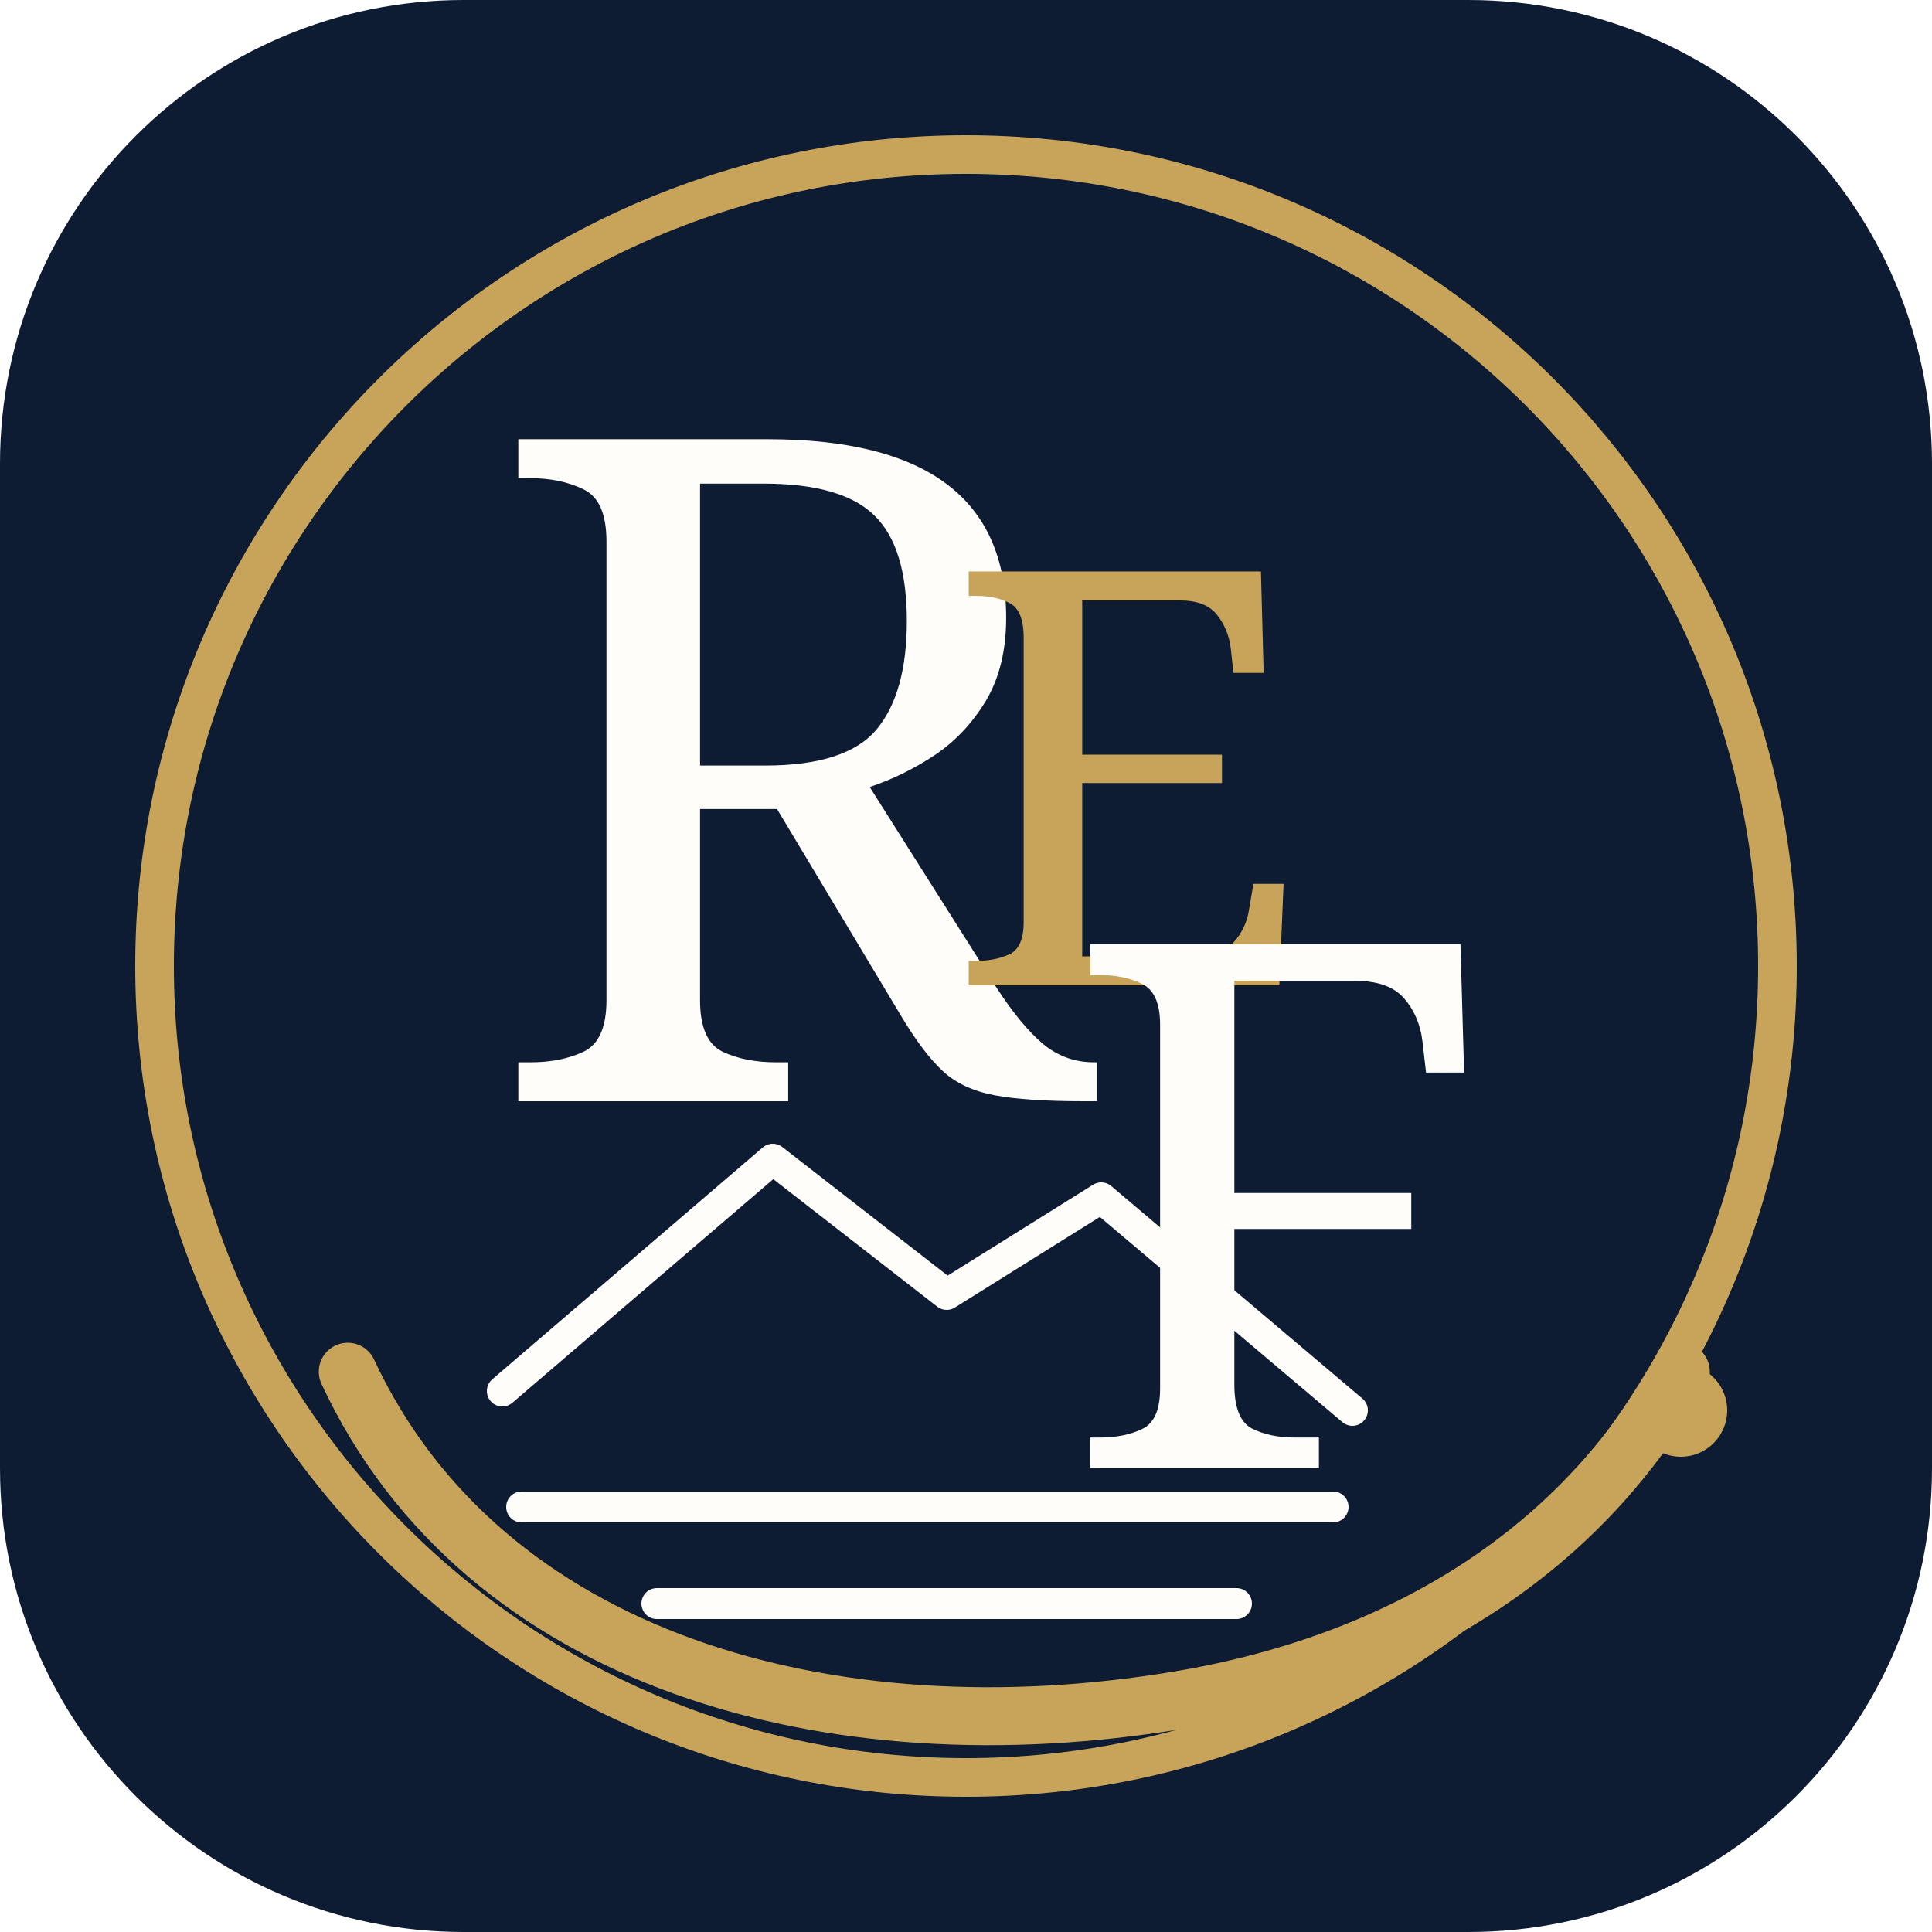
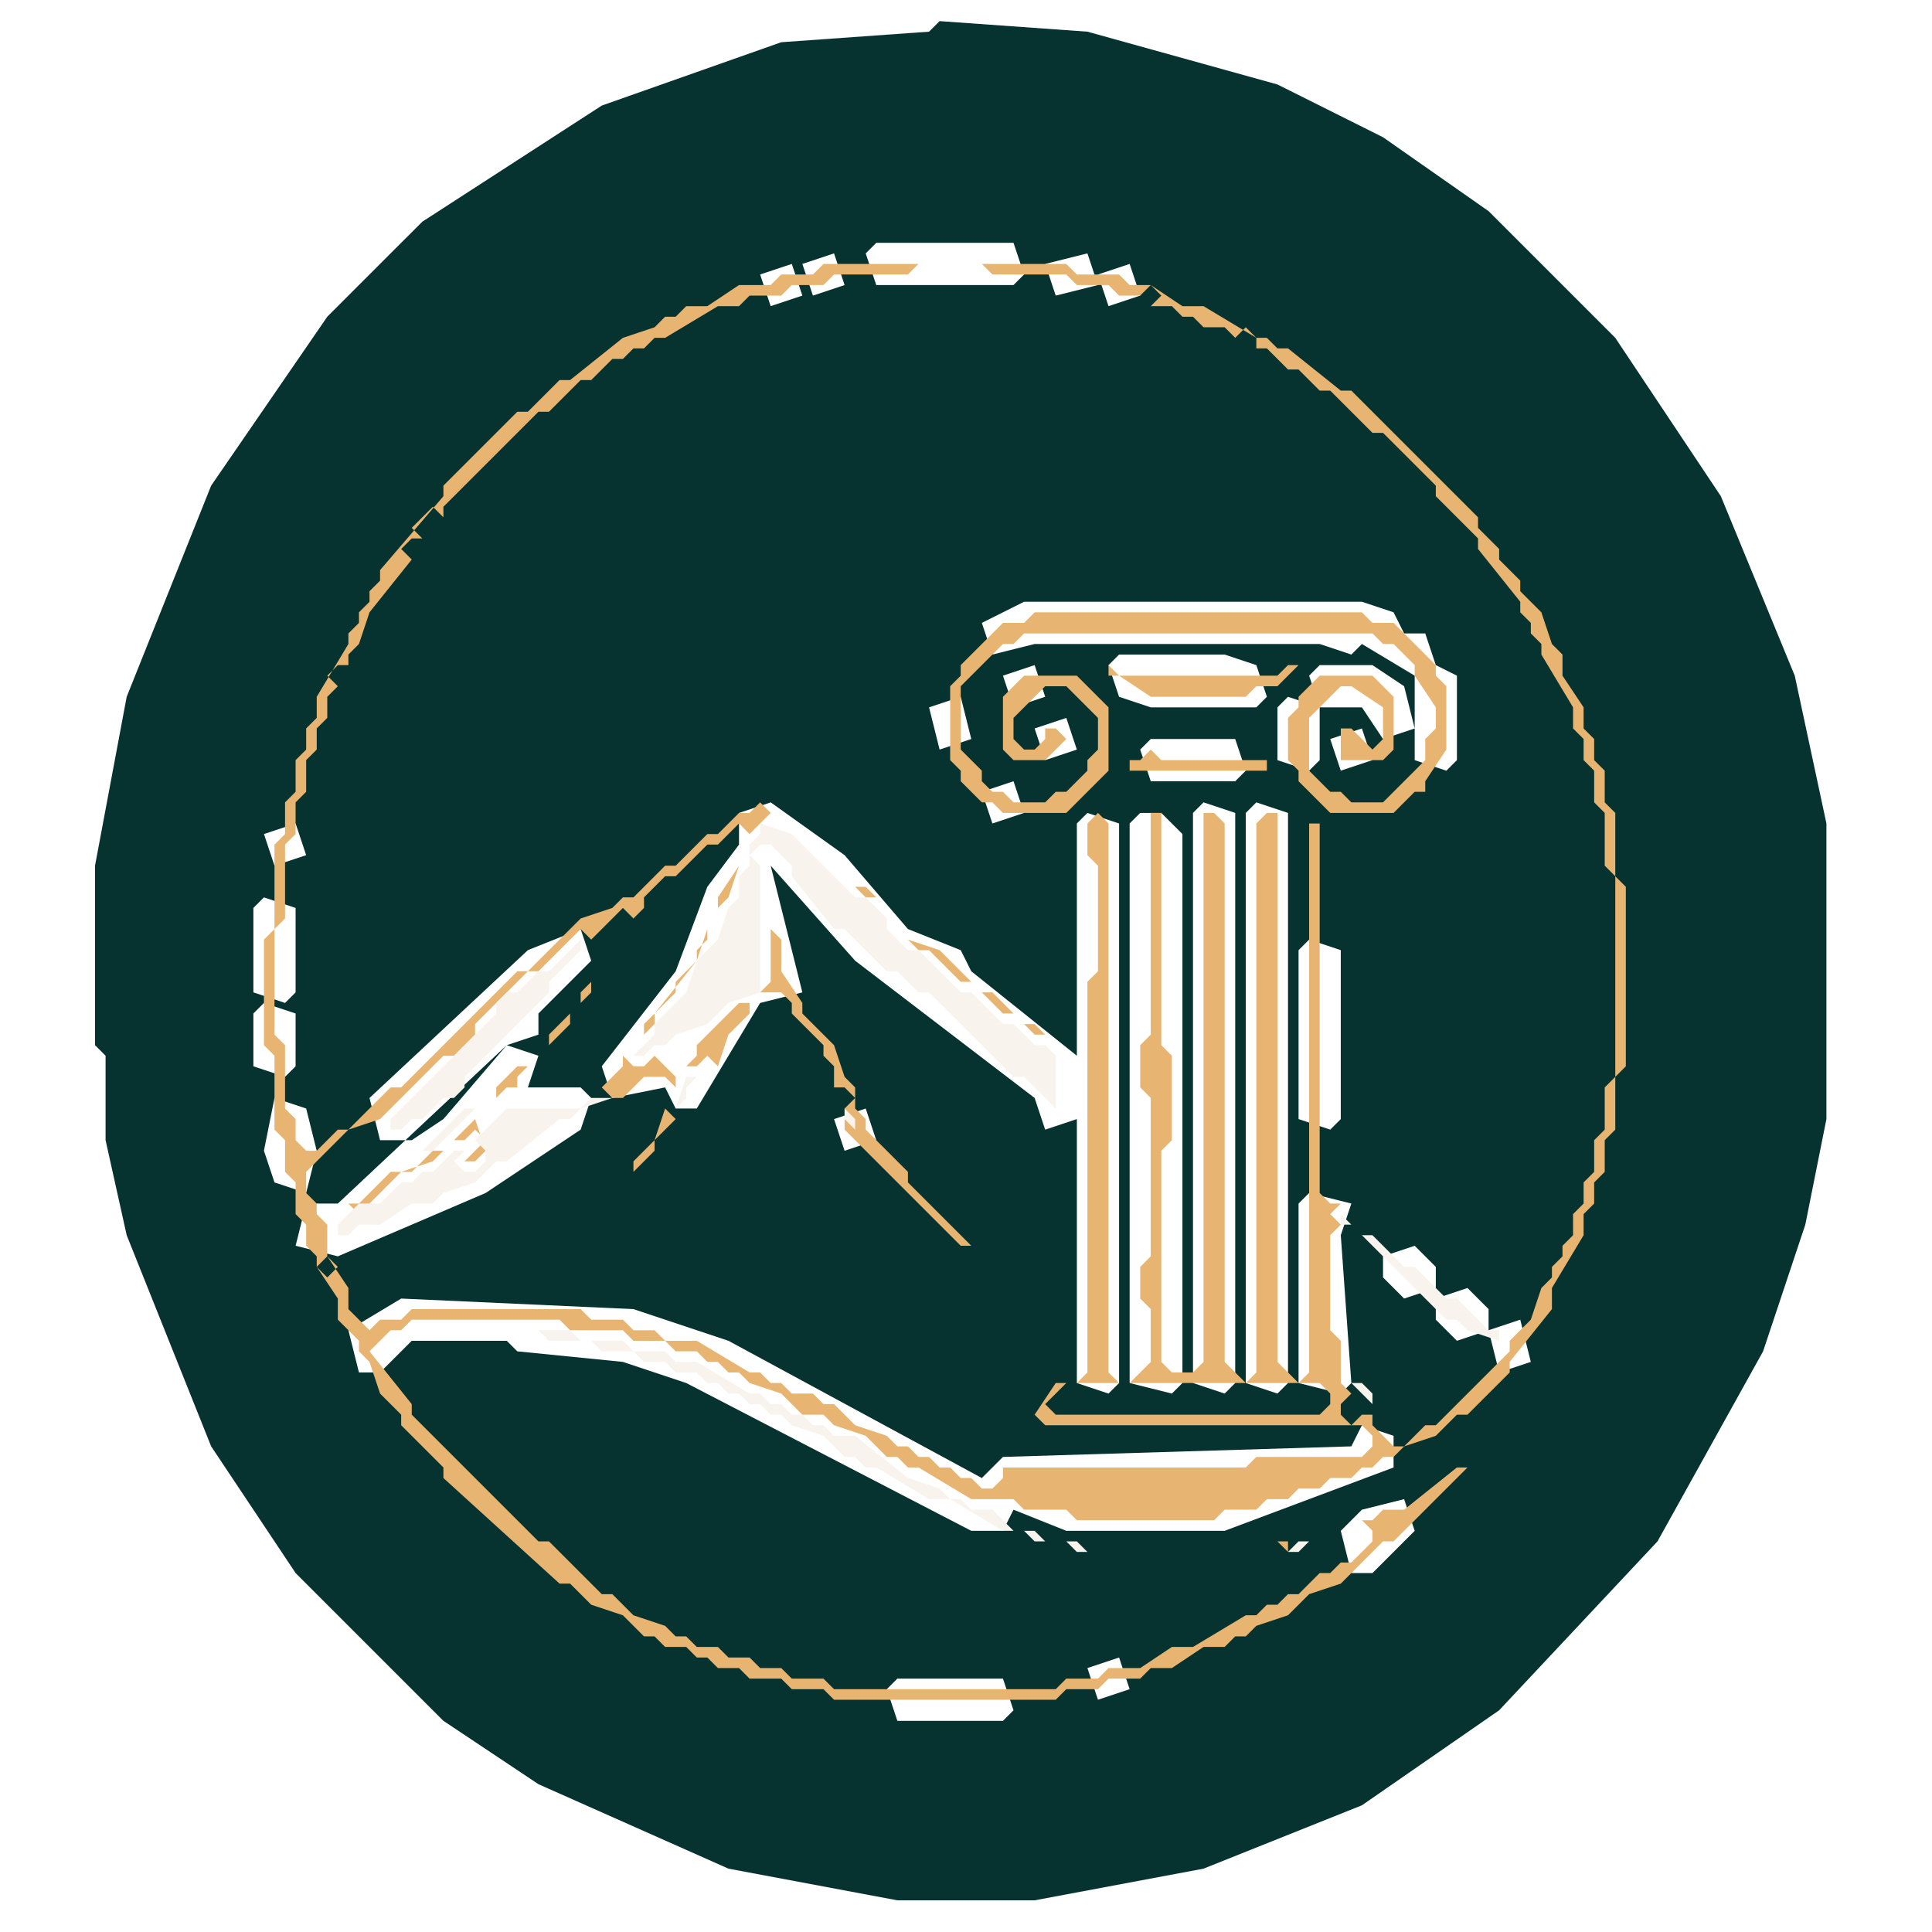
- <svg xmlns="http://www.w3.org/2000/svg" viewBox="0 0 100 100">
-   <rect width="100" height="100" rx="24" fill="#0d1b33" />
-   <circle cx="50" cy="50" r="42" fill="none" stroke="#c8a45a" stroke-width="2" />
-   <path d="M18 71C25 86 43 91 61 88C73 86 82 80 87 71" fill="none" stroke="#c8a45a" stroke-width="3" stroke-linecap="round" />
-   <path d="M26 72L40 60L49 67L57 62L70 73M27 78H69M34 83H64" fill="none" stroke="#fffdf9" stroke-width="1.6" stroke-linecap="round" stroke-linejoin="round" />
-   <text x="25" y="57" font-family="Georgia,serif" font-size="48" fill="#fffdf9">R</text>
-   <text x="49" y="51" font-family="Georgia,serif" font-size="30" fill="#c8a45a">E</text>
-   <text x="55" y="76" font-family="Georgia,serif" font-size="38" fill="#fffdf9">F</text>
-   <circle cx="87" cy="73" r="2.4" fill="#c8a45a" />
+ <svg xmlns="http://www.w3.org/2000/svg" viewBox="0 0 183 183" width="183" height="183" role="img" aria-label="Logo de montaña y pilar">
+   <g transform="translate(6 0)">
+     <g fill="#06322F" fill-rule="evenodd">
+       <path d="M 83,2 L 82,3 L 68,4 L 51,10 L 34,21 L 25,30 L 14,46 L 6,66 L 3,82 L 3,99 L 4,100 L 4,108 L 6,117 L 14,137 L 22,149 L 36,163 L 45,169 L 63,177 L 79,180 L 92,180 L 108,177 L 123,171 L 136,162 L 151,146 L 161,128 L 165,116 L 167,106 L 167,78 L 164,64 L 157,47 L 147,32 L 135,20 L 125,13 L 115,8 L 97,3 Z M 78,160 L 79,159 L 89,159 L 90,162 L 89,163 L 79,163 Z M 97,158 L 100,157 L 101,160 L 98,161 Z M 127,142 L 128,145 L 124,149 L 122,149 L 121,145 L 123,143 Z M 135,126 L 138,125 L 139,129 L 136,130 Z M 27,126 L 32,123 L 54,124 L 63,127 L 87,140 L 89,138 L 122,137 L 123,135 L 126,136 L 126,139 L 110,145 L 95,145 L 90,143 L 89,145 L 86,145 L 59,131 L 53,129 L 43,128 L 42,127 L 33,127 L 30,130 L 28,130 Z M 130,123 L 133,122 L 135,124 L 135,126 L 132,127 L 130,125 Z M 125,119 L 128,118 L 130,120 L 130,122 L 127,123 L 125,121 Z M 118,113 L 122,114 L 121,117 L 122,131 L 121,132 L 117,131 L 117,114 Z M 73,106 L 76,105 L 77,108 L 74,109 Z M 20,104 L 23,105 L 24,109 L 23,113 L 20,112 L 19,109 Z M 50,104 L 49,107 L 40,113 L 26,119 L 22,118 L 23,114 L 26,114 L 42,99 L 45,100 L 44,103 L 49,103 Z M 19,95 L 22,96 L 22,101 L 21,102 L 18,101 L 18,96 Z M 118,89 L 121,90 L 121,106 L 120,107 L 117,106 L 117,90 Z M 49,88 L 50,91 L 45,96 L 45,98 L 42,99 L 36,106 L 33,108 L 30,108 L 29,104 L 44,90 Z M 19,85 L 22,86 L 22,94 L 21,95 L 18,94 L 18,86 Z M 19,79 L 22,78 L 23,81 L 20,82 Z M 102,77 L 104,77 L 106,79 L 106,131 L 105,132 L 101,131 L 101,78 Z M 97,77 L 100,78 L 100,131 L 99,132 L 96,131 L 96,78 Z M 113,76 L 116,77 L 116,131 L 115,132 L 112,131 L 112,77 Z M 108,76 L 111,77 L 111,131 L 110,132 L 107,131 L 107,77 Z M 51,101 L 58,92 L 61,84 L 64,80 L 64,77 L 67,76 L 74,81 L 80,88 L 85,90 L 86,92 L 96,100 L 96,106 L 93,107 L 92,104 L 75,91 L 67,82 L 70,94 L 66,95 L 60,105 L 58,105 L 57,103 L 52,104 Z M 87,75 L 90,74 L 91,77 L 88,78 Z M 102,71 L 103,70 L 111,70 L 112,73 L 111,74 L 103,74 Z M 120,70 L 123,69 L 124,72 L 121,73 Z M 92,69 L 95,68 L 96,71 L 93,72 Z M 116,66 L 119,67 L 119,72 L 118,73 L 115,72 L 115,67 Z M 82,67 L 85,66 L 86,70 L 83,71 Z M 118,64 L 119,63 L 124,63 L 127,65 L 128,69 L 125,70 L 123,67 L 119,67 Z M 89,64 L 92,63 L 93,66 L 90,67 Z M 99,63 L 100,62 L 110,62 L 113,63 L 114,66 L 113,67 L 103,67 L 100,66 Z M 87,59 L 91,57 L 123,57 L 126,58 L 127,60 L 129,60 L 130,63 L 132,64 L 132,72 L 131,73 L 128,72 L 128,64 L 123,61 L 122,62 L 119,61 L 92,61 L 88,62 Z M 98,26 L 101,25 L 102,28 L 99,29 Z M 66,26 L 69,25 L 70,28 L 67,29 Z M 93,25 L 97,24 L 98,27 L 94,28 Z M 70,25 L 73,24 L 74,27 L 71,28 Z M 76,24 L 77,23 L 90,23 L 91,26 L 90,27 L 77,27 Z" />
+     </g>
+     <g fill="#E7B571" fill-rule="evenodd">
+       <path d="M 115,146 L 116,147 L 116,146 Z" />
+       <path d="M 70,79 L 76,85 L 77,85 L 78,86 L 78,87 L 81,90 L 82,90 L 85,93 L 86,93 L 89,96 L 90,96 L 92,98 L 93,98 L 94,99 L 92,97 L 91,97 L 88,94 L 87,94 L 83,90 L 80,89 L 78,87 L 78,86 L 76,84 L 75,84 Z" />
+       <path d="M 101,72 L 101,73 L 114,73 L 114,72 L 104,72 L 103,71 L 102,72 Z" />
+       <path d="M 99,64 L 100,64 L 103,66 L 112,66 L 113,65 L 115,65 L 117,63 L 116,63 L 115,64 L 100,64 L 99,63 Z" />
+       <path d="M 72,25 L 71,26 L 68,26 L 67,27 L 64,27 L 61,29 L 59,29 L 58,30 L 57,30 L 56,31 L 53,32 L 48,36 L 47,36 L 44,39 L 43,39 L 36,46 L 36,47 L 30,54 L 30,55 L 29,56 L 29,57 L 28,58 L 28,59 L 27,60 L 27,61 L 24,66 L 24,68 L 23,69 L 23,71 L 22,72 L 22,75 L 21,76 L 21,79 L 20,80 L 20,88 L 19,89 L 19,99 L 20,100 L 20,107 L 21,108 L 21,111 L 22,112 L 22,115 L 23,116 L 23,118 L 24,119 L 24,120 L 26,123 L 26,125 L 28,127 L 28,128 L 29,129 L 30,132 L 32,134 L 32,135 L 36,139 L 36,140 L 47,150 L 48,150 L 50,152 L 53,153 L 55,155 L 56,155 L 57,156 L 59,156 L 60,157 L 61,157 L 62,158 L 64,158 L 65,159 L 68,159 L 69,160 L 72,160 L 73,161 L 94,161 L 95,160 L 98,160 L 99,159 L 102,159 L 103,158 L 105,158 L 108,156 L 110,156 L 111,155 L 112,155 L 113,154 L 116,153 L 118,151 L 121,150 L 125,146 L 126,146 L 135,137 L 133,139 L 132,139 L 127,143 L 125,143 L 124,144 L 123,144 L 124,145 L 124,146 L 122,148 L 121,148 L 120,149 L 119,149 L 117,151 L 116,151 L 115,152 L 114,152 L 113,153 L 112,153 L 107,156 L 105,156 L 102,158 L 99,158 L 98,159 L 95,159 L 94,160 L 73,160 L 72,159 L 69,159 L 68,158 L 66,158 L 65,157 L 63,157 L 62,156 L 60,156 L 59,155 L 58,155 L 57,154 L 54,153 L 52,151 L 51,151 L 46,146 L 45,146 L 33,134 L 33,133 L 29,128 L 31,126 L 32,126 L 33,125 L 47,125 L 48,126 L 53,126 L 54,127 L 57,127 L 58,128 L 60,128 L 61,129 L 62,129 L 63,130 L 64,130 L 65,131 L 68,132 L 70,134 L 72,134 L 73,135 L 76,136 L 78,138 L 79,138 L 80,139 L 81,139 L 86,142 L 90,142 L 91,143 L 95,143 L 96,144 L 109,144 L 110,143 L 113,143 L 114,142 L 116,142 L 117,141 L 119,141 L 120,140 L 122,140 L 123,139 L 124,139 L 125,138 L 126,138 L 127,137 L 130,136 L 132,134 L 133,134 L 137,130 L 137,129 L 141,124 L 141,122 L 144,117 L 144,115 L 145,114 L 145,112 L 146,111 L 146,108 L 147,107 L 147,102 L 148,101 L 148,84 L 147,83 L 147,77 L 146,76 L 146,73 L 145,72 L 145,70 L 144,69 L 144,67 L 142,64 L 142,62 L 141,61 L 140,58 L 138,56 L 138,55 L 136,53 L 136,52 L 134,50 L 134,49 L 122,37 L 121,37 L 116,33 L 115,33 L 114,32 L 113,32 L 108,29 L 106,29 L 103,27 L 101,27 L 100,26 L 96,26 L 95,25 Z M 93,133 L 95,131 L 119,131 L 120,132 L 120,133 L 119,134 L 94,134 Z M 24,120 L 25,119 L 26,120 L 25,121 Z M 121,116 L 122,115 L 123,116 L 122,117 Z M 120,115 L 121,114 L 122,115 L 121,116 Z M 26,115 L 27,114 L 28,115 L 27,116 Z M 38,108 L 39,107 L 40,108 L 39,109 Z M 50,104 L 51,103 L 52,104 L 51,105 Z M 60,101 L 61,100 L 62,101 L 61,102 Z M 33,50 L 34,49 L 35,50 L 34,51 Z M 34,49 L 35,48 L 36,49 L 35,50 Z M 102,28 L 103,27 L 104,28 L 103,29 Z M 45,39 L 46,39 L 49,36 L 50,36 L 52,34 L 53,34 L 54,33 L 55,33 L 56,32 L 57,32 L 62,29 L 64,29 L 65,28 L 68,28 L 69,27 L 72,27 L 73,26 L 80,26 L 81,25 L 87,25 L 88,26 L 95,26 L 96,27 L 99,27 L 100,28 L 102,28 L 103,29 L 105,29 L 106,30 L 107,30 L 108,31 L 110,31 L 111,32 L 112,31 L 113,32 L 113,33 L 114,33 L 116,35 L 117,35 L 119,37 L 120,37 L 124,41 L 125,41 L 130,46 L 130,47 L 134,51 L 134,52 L 138,57 L 138,58 L 139,59 L 139,60 L 140,61 L 140,62 L 143,67 L 143,69 L 144,70 L 144,72 L 145,73 L 145,76 L 146,77 L 146,82 L 147,83 L 147,102 L 146,103 L 146,107 L 145,108 L 145,111 L 144,112 L 144,114 L 143,115 L 143,117 L 142,118 L 142,119 L 141,120 L 141,121 L 140,122 L 139,125 L 137,127 L 133,123 L 137,127 L 137,128 L 130,135 L 129,135 L 127,137 L 126,137 L 124,135 L 124,134 L 123,134 L 122,135 L 121,134 L 121,133 L 122,132 L 121,131 L 121,127 L 120,126 L 120,117 L 121,116 L 123,118 L 122,117 L 123,116 L 121,114 L 120,114 L 119,113 L 119,78 L 120,77 L 126,77 L 128,75 L 129,75 L 129,74 L 131,71 L 131,65 L 130,64 L 130,63 L 126,59 L 124,59 L 123,58 L 92,58 L 91,59 L 89,59 L 85,63 L 85,64 L 84,65 L 84,72 L 85,73 L 85,74 L 87,76 L 88,76 L 89,77 L 95,77 L 99,73 L 99,67 L 96,64 L 91,64 L 89,66 L 89,71 L 90,72 L 93,72 L 95,70 L 94,69 L 93,69 L 93,70 L 92,71 L 91,71 L 90,70 L 90,68 L 93,65 L 95,65 L 98,68 L 98,71 L 97,72 L 97,73 L 95,75 L 94,75 L 93,76 L 90,76 L 89,75 L 88,75 L 87,74 L 87,73 L 85,71 L 85,65 L 89,61 L 90,61 L 91,60 L 124,60 L 125,61 L 126,61 L 128,63 L 128,64 L 130,67 L 130,69 L 129,70 L 129,72 L 125,76 L 122,76 L 121,75 L 120,75 L 118,73 L 118,68 L 121,65 L 122,65 L 125,67 L 125,70 L 124,71 L 122,69 L 121,69 L 121,72 L 125,72 L 126,71 L 126,66 L 124,64 L 119,64 L 117,66 L 117,67 L 116,68 L 116,72 L 117,73 L 117,74 L 120,77 L 119,78 L 118,78 L 118,130 L 117,131 L 115,129 L 115,77 L 114,77 L 113,78 L 113,130 L 112,131 L 110,129 L 110,78 L 109,77 L 108,77 L 108,129 L 107,130 L 105,130 L 104,129 L 104,109 L 105,108 L 105,100 L 104,99 L 104,77 L 103,77 L 103,98 L 102,99 L 102,103 L 103,104 L 103,119 L 102,120 L 102,123 L 103,124 L 103,129 L 101,131 L 100,131 L 99,130 L 99,78 L 98,77 L 97,78 L 97,81 L 98,82 L 98,92 L 97,93 L 97,130 L 96,131 L 94,131 L 92,134 L 93,135 L 123,135 L 124,136 L 124,137 L 123,138 L 113,138 L 112,139 L 89,139 L 89,140 L 88,141 L 87,141 L 86,140 L 85,140 L 84,139 L 83,139 L 82,138 L 81,138 L 80,137 L 79,137 L 78,136 L 75,135 L 73,133 L 72,133 L 71,132 L 69,132 L 68,131 L 67,131 L 66,130 L 65,130 L 60,127 L 57,127 L 56,126 L 54,126 L 53,125 L 50,125 L 49,124 L 33,124 L 32,125 L 30,125 L 29,126 L 27,124 L 27,122 L 25,119 L 25,116 L 26,115 L 28,117 L 27,116 L 32,111 L 35,110 L 37,108 L 38,108 L 39,109 L 38,110 L 39,110 L 40,109 L 39,106 L 42,103 L 43,103 L 44,104 L 50,104 L 51,105 L 52,104 L 53,104 L 55,102 L 57,102 L 58,103 L 58,102 L 59,101 L 60,101 L 61,102 L 60,103 L 60,104 L 58,106 L 57,105 L 56,108 L 54,110 L 54,111 L 53,112 L 56,109 L 56,108 L 60,104 L 60,103 L 62,101 L 63,98 L 65,96 L 65,95 L 66,94 L 68,94 L 69,95 L 69,96 L 72,99 L 72,100 L 73,101 L 73,103 L 74,103 L 75,104 L 74,105 L 74,107 L 85,118 L 86,118 L 89,121 L 80,112 L 80,111 L 76,107 L 76,106 L 75,105 L 75,103 L 74,102 L 73,99 L 70,96 L 70,95 L 68,92 L 68,89 L 67,88 L 67,85 L 67,93 L 65,95 L 64,95 L 60,99 L 60,100 L 58,102 L 56,100 L 55,101 L 54,101 L 53,100 L 56,97 L 56,96 L 60,91 L 60,90 L 61,89 L 61,88 L 62,87 L 62,86 L 63,85 L 64,82 L 62,85 L 62,87 L 61,88 L 60,91 L 58,93 L 58,94 L 55,97 L 55,98 L 53,100 L 53,101 L 50,104 L 44,104 L 43,103 L 43,102 L 48,97 L 48,96 L 50,94 L 50,93 L 52,91 L 52,90 L 53,89 L 52,90 L 52,91 L 49,94 L 49,95 L 46,98 L 46,99 L 44,101 L 43,101 L 41,103 L 41,104 L 36,109 L 35,109 L 34,110 L 33,109 L 34,110 L 33,111 L 31,111 L 28,114 L 27,114 L 25,116 L 24,115 L 24,114 L 23,113 L 23,111 L 27,107 L 30,106 L 36,100 L 37,100 L 39,98 L 39,97 L 44,92 L 45,92 L 49,88 L 50,89 L 53,86 L 54,87 L 55,86 L 55,85 L 57,83 L 58,83 L 61,80 L 62,80 L 64,78 L 66,80 L 66,81 L 66,80 L 65,79 L 67,77 L 68,78 L 66,76 L 65,77 L 64,77 L 62,79 L 61,79 L 58,82 L 57,82 L 54,85 L 53,85 L 52,86 L 49,87 L 44,92 L 43,92 L 32,103 L 31,103 L 27,107 L 26,107 L 24,109 L 23,109 L 22,108 L 22,106 L 21,105 L 21,99 L 20,98 L 20,88 L 21,87 L 21,80 L 22,79 L 22,76 L 23,75 L 23,72 L 24,71 L 24,69 L 25,68 L 25,66 L 26,65 L 25,64 L 26,63 L 27,63 L 27,62 L 28,61 L 29,58 L 33,53 L 32,52 L 33,51 L 34,51 L 36,49 L 36,48 Z" />
+     </g>
+     <g fill="#F8F3EC" fill-rule="evenodd">
+       <path d="M 122,131 L 124,133 L 124,135 L 124,132 L 123,131 Z" />
+       <path d="M 30,126 L 45,126 L 46,127 L 50,127 L 51,128 L 54,128 L 55,129 L 57,129 L 58,130 L 60,130 L 61,131 L 62,131 L 63,132 L 64,132 L 65,133 L 66,133 L 67,134 L 68,134 L 69,135 L 72,136 L 74,138 L 75,138 L 76,139 L 77,139 L 82,142 L 84,142 L 89,145 L 91,145 L 92,146 L 95,146 L 96,147 L 117,147 L 118,146 L 120,146 L 121,145 L 123,145 L 124,144 L 123,145 L 121,145 L 120,146 L 117,146 L 116,147 L 97,147 L 96,146 L 93,146 L 92,145 L 90,145 L 88,143 L 86,143 L 85,142 L 84,142 L 83,141 L 80,140 L 75,136 L 73,136 L 72,135 L 71,135 L 70,134 L 69,134 L 68,133 L 67,133 L 66,132 L 65,132 L 60,129 L 58,129 L 57,128 L 54,128 L 53,127 L 49,127 L 48,126 Z" />
+       <path d="M 121,115 L 121,116 L 122,116 L 131,125 L 132,125 L 133,126 L 136,127 L 136,126 L 135,126 L 132,123 L 131,123 L 128,120 L 127,120 L 124,117 L 123,117 Z" />
+       <path d="M 74,103 L 74,106 L 75,107 L 75,106 L 74,105 Z" />
+       <path d="M 59,100 L 58,101 L 59,102 L 58,105 L 59,104 L 59,103 L 61,101 L 60,102 L 59,102 L 58,101 Z" />
+       <path d="M 50,88 L 46,92 L 45,92 L 43,94 L 42,94 L 41,95 L 41,96 L 31,106 L 31,107 L 32,107 L 33,106 L 34,106 L 36,104 L 37,104 L 38,105 L 33,110 L 34,111 L 33,112 L 32,112 L 30,114 L 28,114 L 26,116 L 26,117 L 27,117 L 28,116 L 30,116 L 33,114 L 35,114 L 36,113 L 39,112 L 41,110 L 42,110 L 47,106 L 48,106 L 49,105 L 52,104 L 50,104 L 49,105 L 42,105 L 38,109 L 37,109 L 36,108 L 40,104 L 39,105 L 38,105 L 37,104 L 38,103 L 38,102 L 46,94 L 46,93 L 49,90 L 49,89 Z M 33,110 L 34,109 L 35,109 L 36,110 L 35,111 L 34,111 Z M 37,110 L 39,108 L 40,109 L 40,110 L 39,111 L 38,111 Z M 35,109 L 36,108 L 37,109 L 36,110 Z" />
+       <path d="M 66,78 L 66,79 L 65,80 L 65,82 L 64,83 L 64,85 L 63,86 L 62,89 L 60,91 L 59,94 L 56,97 L 56,98 L 54,100 L 55,100 L 56,99 L 57,99 L 58,98 L 61,97 L 63,95 L 66,94 L 66,82 L 65,81 L 66,80 L 67,80 L 69,82 L 69,83 L 73,88 L 74,88 L 78,92 L 79,92 L 81,94 L 82,94 L 90,102 L 91,102 L 94,105 L 94,111 L 94,100 L 93,99 L 92,99 L 90,97 L 89,97 L 86,94 L 85,94 L 81,90 L 80,90 L 78,88 L 78,87 L 76,85 L 75,85 L 69,79 Z" />
+     </g>
+   </g>
</svg>
